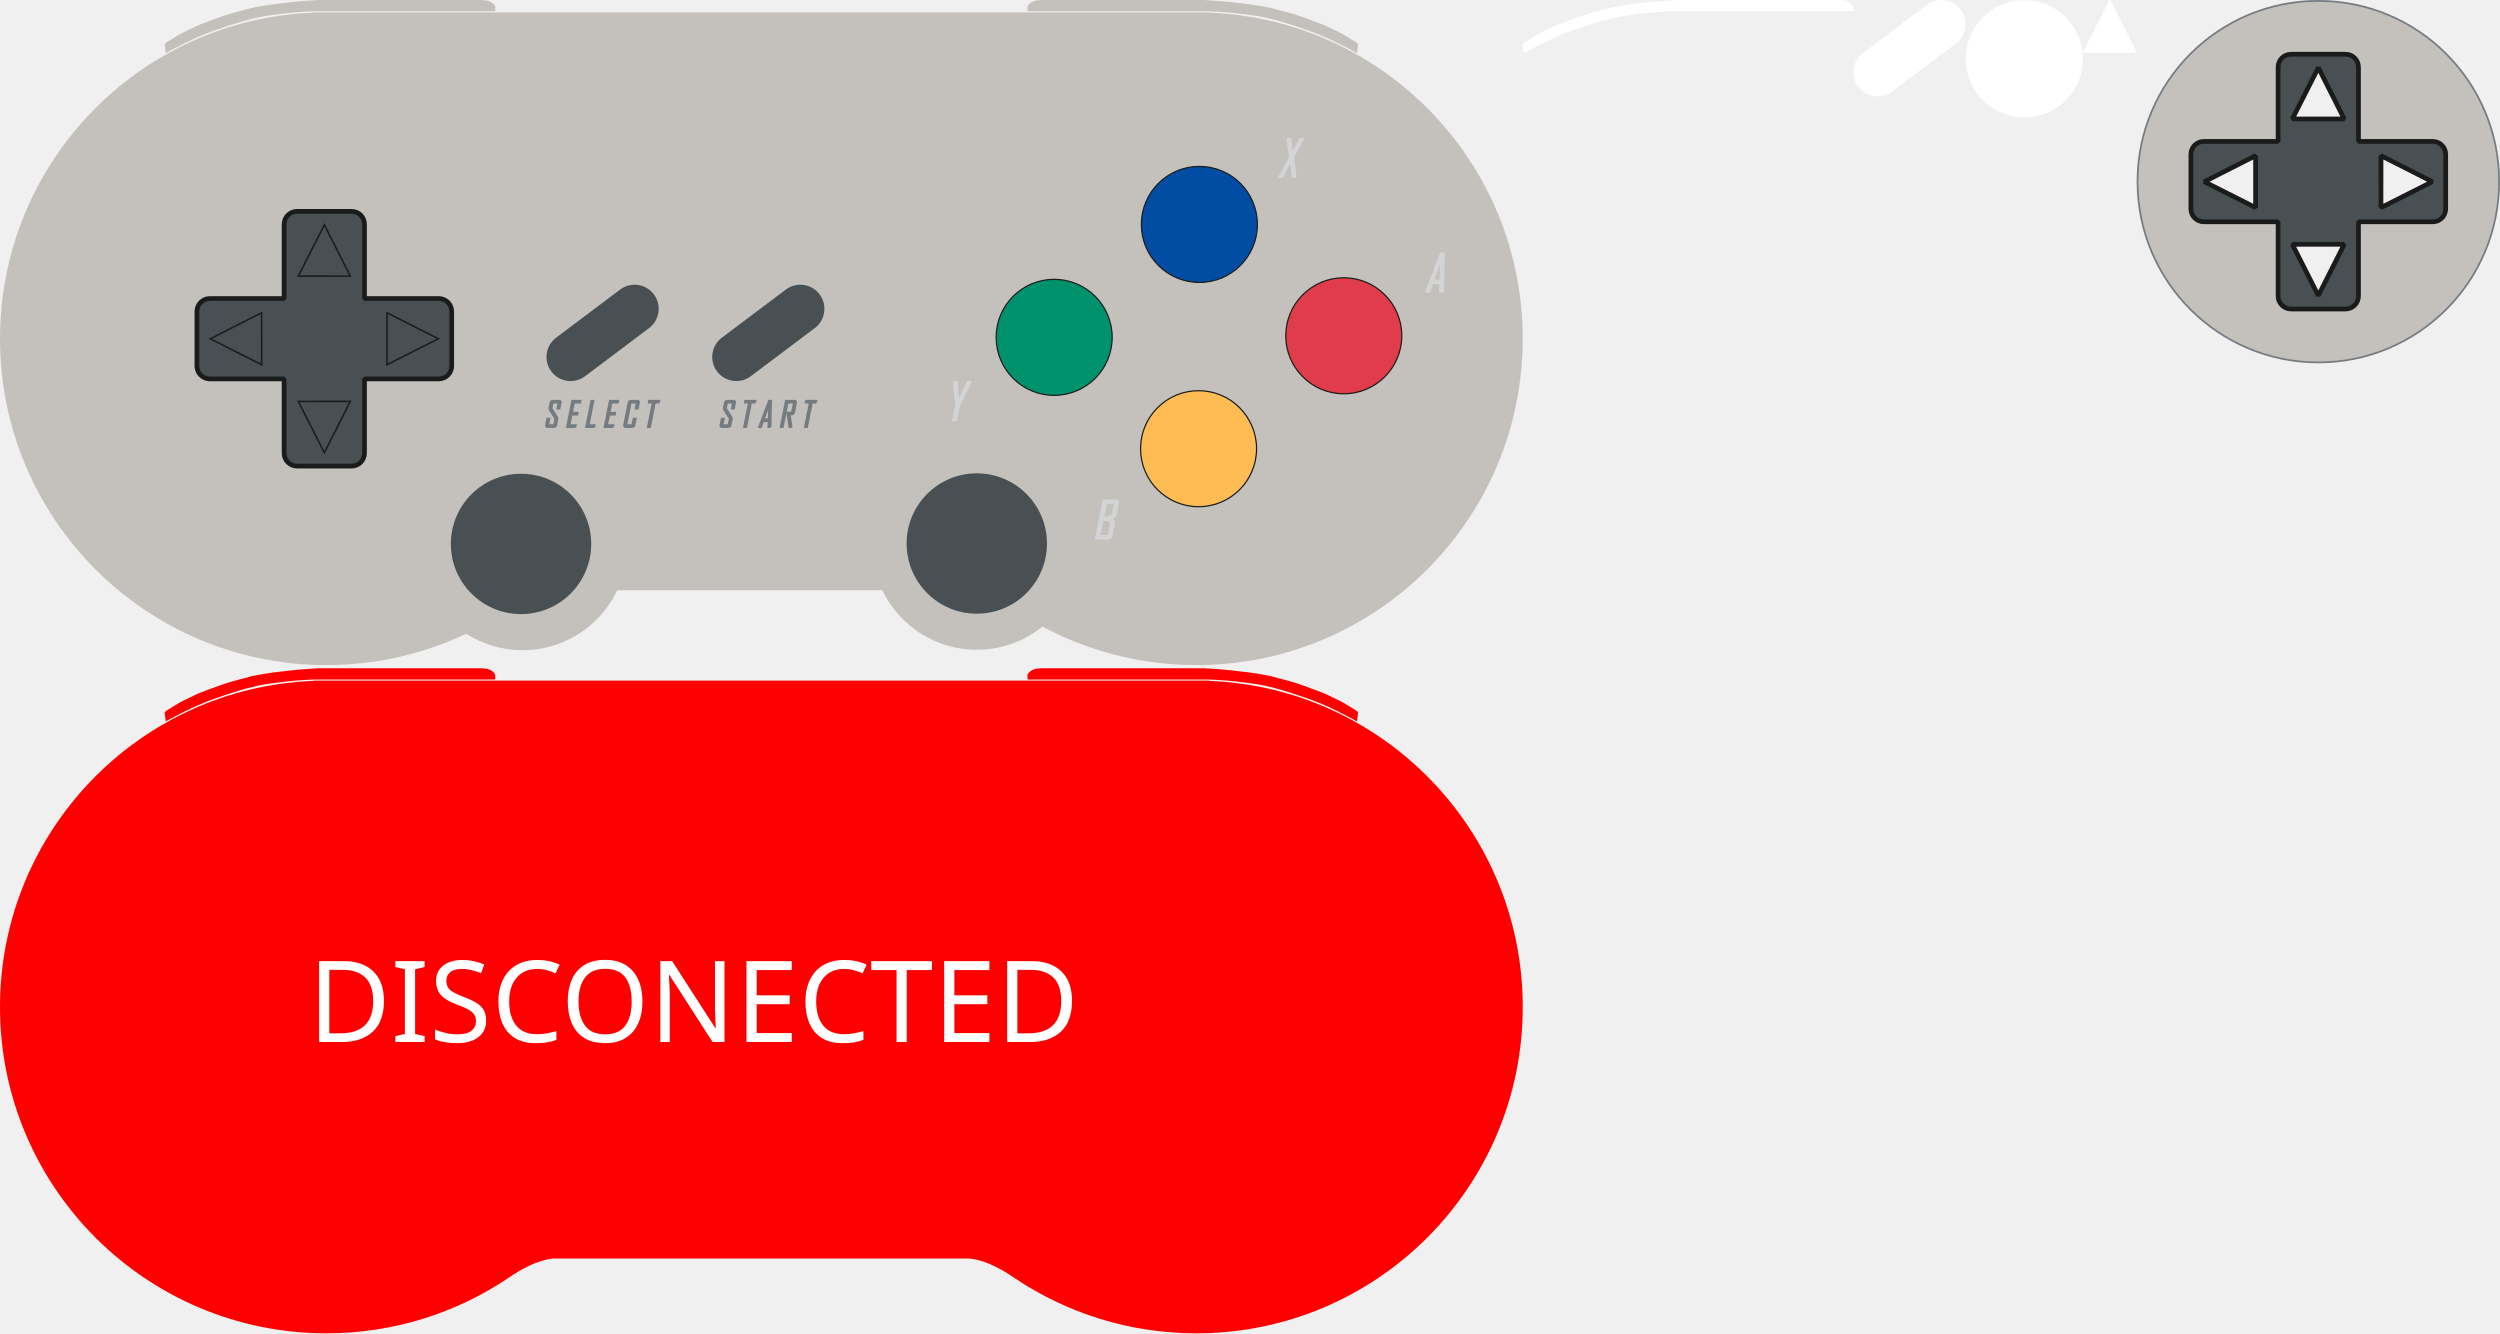
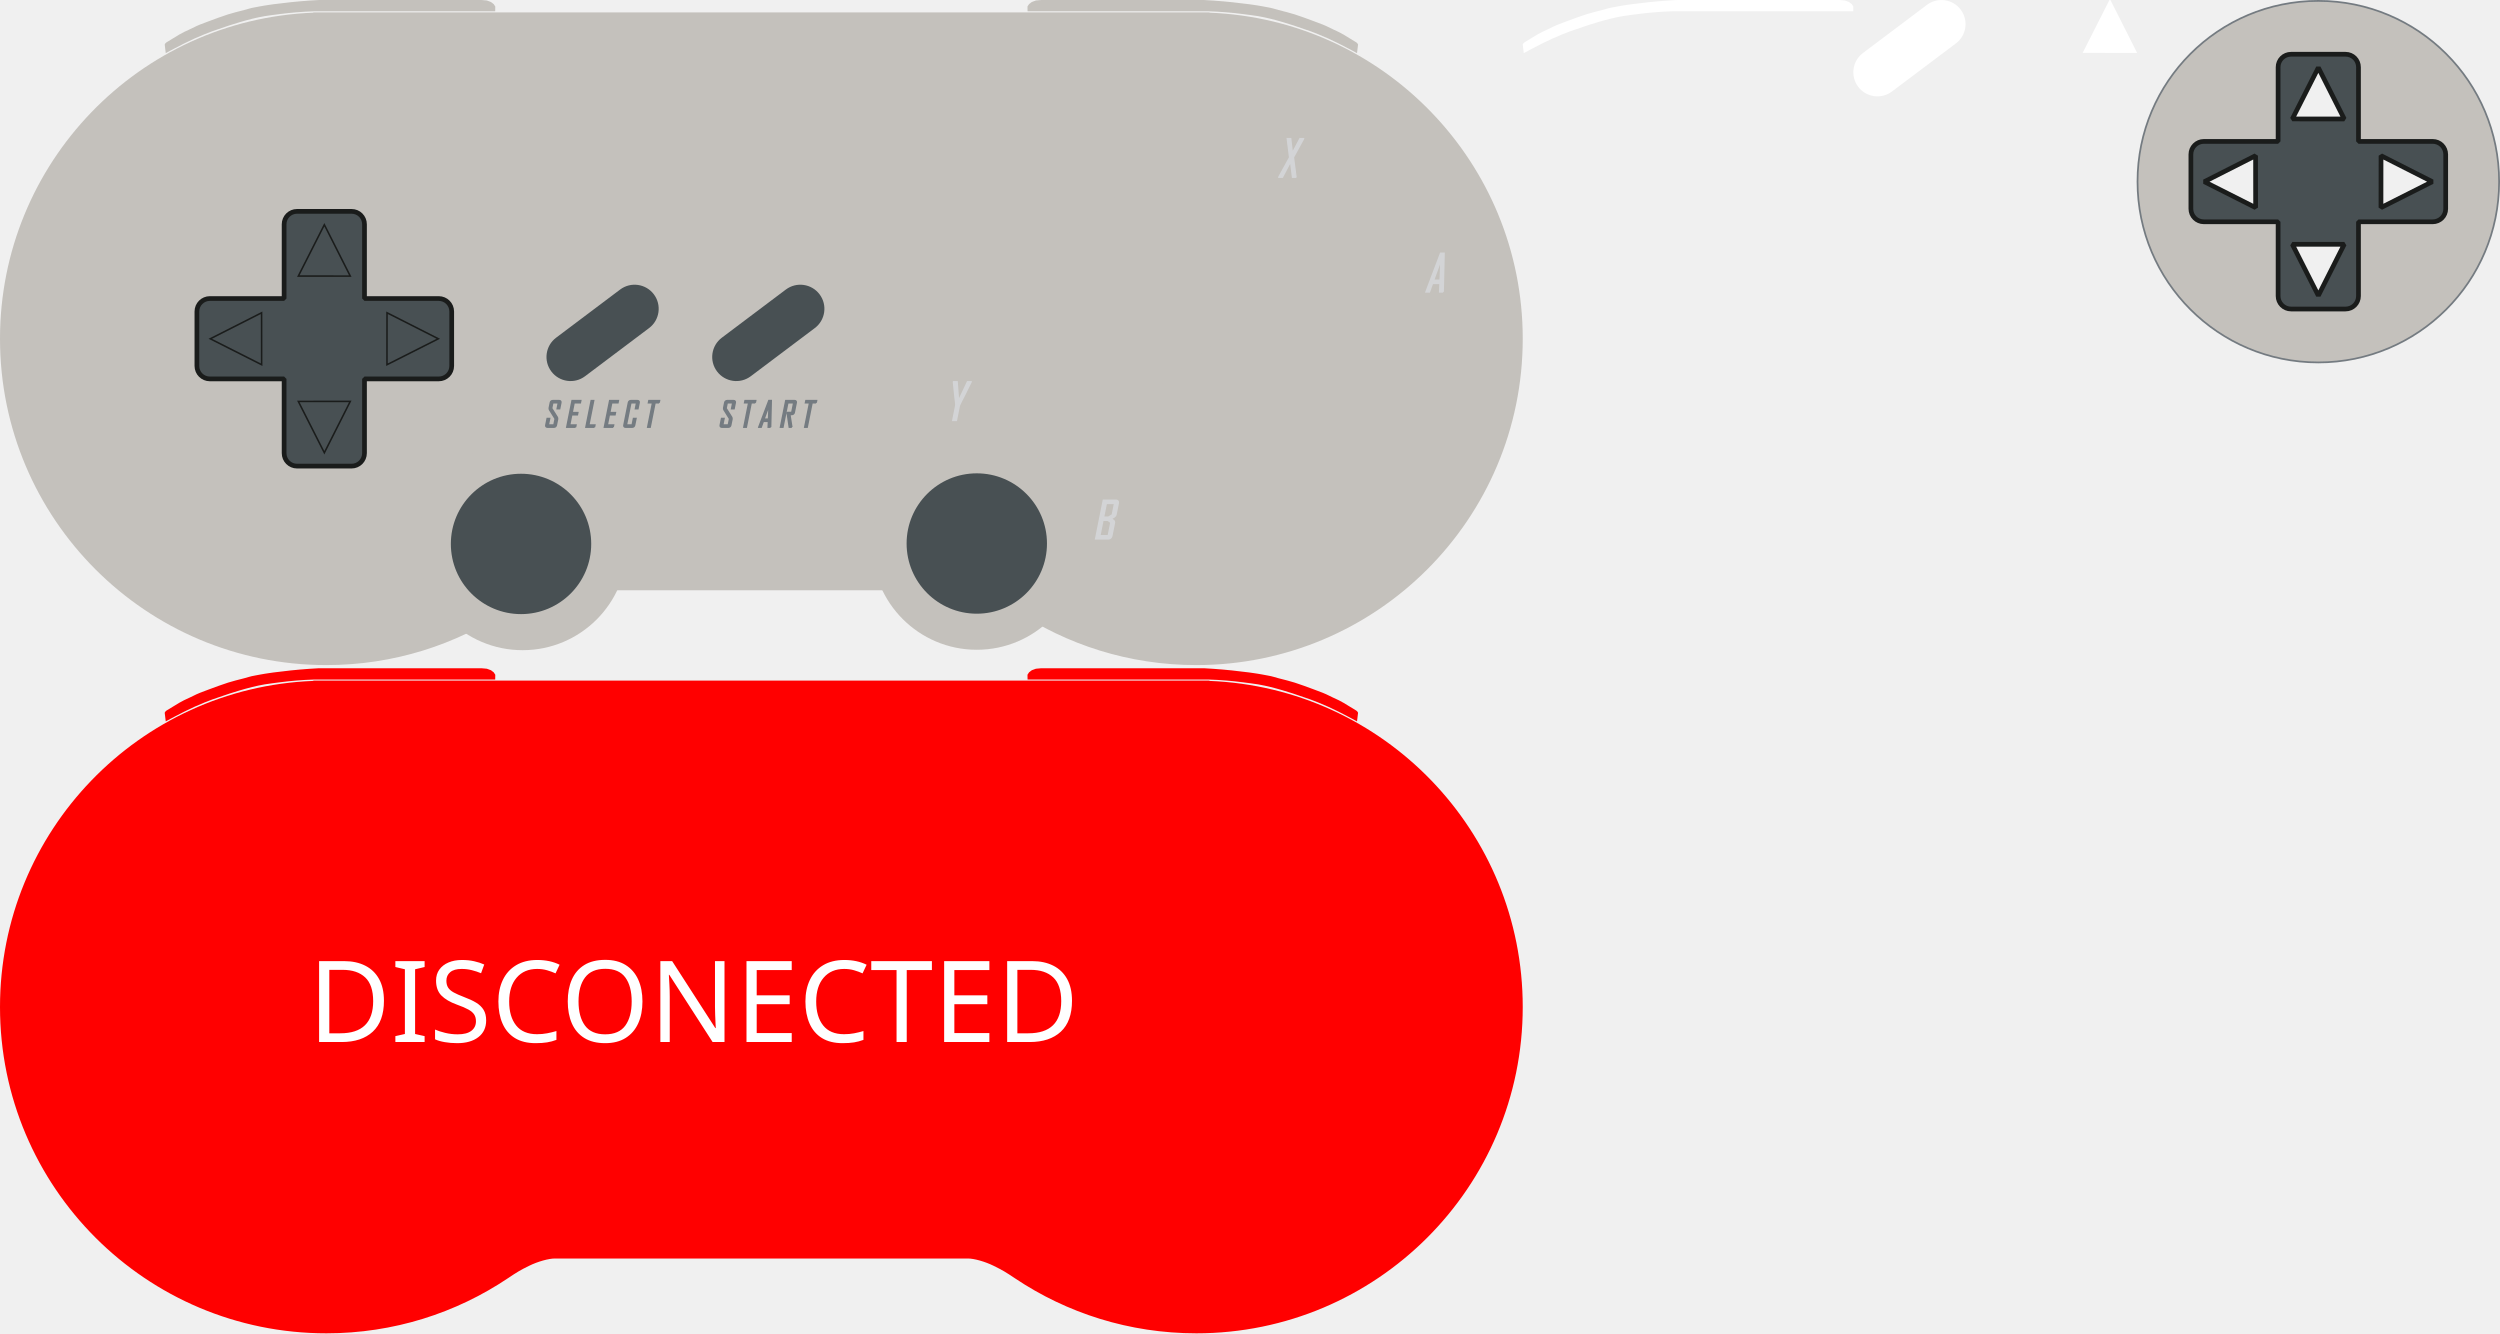
<svg xmlns="http://www.w3.org/2000/svg" version="1.1" id="svg4871" x="0px" y="0px" width="1588.217px" height="847.041px" viewBox="0 0 1588.217 847.041" enable-background="new 0 0 1588.217 847.041" xml:space="preserve">
  <defs id="defs889" />
  <g id="layer1" transform="translate(-1.312528,-628.6019)">
    <path id="path4944" fill="#C4C1BC" d="M200.344,636.466v0.188   C89.682,641.008,1.312,732.08,1.312,843.81c0,114.509,92.835,207.312,207.344,207.312c42.683,0,82.374-12.89,115.344-35   c5.808-3.895,7.644-5.033,13.406-7.875c5.579-2.751,12.507-4.656,16.406-4.656h129.25h3.875h129.281   c3.899,0,10.797,1.905,16.375,4.656c5.763,2.842,7.63,3.98,13.438,7.875c32.971,22.111,72.63,35,115.312,35   c114.509,0,207.344-92.804,207.344-207.312c0-111.73-88.369-202.802-199.031-207.156v-0.188h-8.312H486.938h-3.875H208.656H200.344   L200.344,636.466z" />
    <path id="path5631" fill="#C4C1BC" d="   M654.108,635.774h40.321h33.934h36.731c0,0,2.673-0.039,4.009,0c3.775,0.108,7.547,0.343,11.312,0.649   c3.465,0.282,6.797,0.624,10.372,1.092c3.629,0.519,6.62,0.792,9.903,1.364c2.632,0.459,5.245,1.03,7.842,1.659   c2.665,0.646,5.323,1.409,7.936,2.171c2.152,0.628,4.251,1.29,6.362,1.978c3.686,1.202,7.936,2.66,11.008,3.757   c1.704,0.634,3.04,1.143,4.948,1.921c1.909,0.778,4.38,1.809,6.489,2.775c2.186,1.001,4.39,2.044,6.512,3.108   c1.998,1.002,4.023,2.045,5.965,3.089c0.938,0.504,1.808,0.96,2.719,1.442c0.643,0.34,1.285,0.698,1.928,1.046   c0.335,0.182,1.006,0.544,1.006,0.544l0.659-5.455c-0.266-0.814-1.01-1.405-1.661-1.732c-1.128-0.705-2.155-1.318-3.233-1.976   c-1.444-0.88-2.867-1.796-4.335-2.637c-1.007-0.577-2.028-1.128-3.064-1.648c-1.23-0.617-2.499-1.156-3.741-1.747   c-1.015-0.482-1.97-0.972-3.032-1.467c-1.063-0.495-0.82-0.464-3.346-1.5c-2.526-1.036-8.438-3.128-11.913-4.441   c-2.672-0.945-4.095-1.388-5.902-2.019c-3.302-1.059-6.151-1.697-10.35-2.801c-2.541-0.668-3.778-1.186-6.642-1.681   c-2.535-0.438-4.498-0.888-6.438-1.165l-2.412-0.368c0,0-1.773-0.271-3.099-0.445s-3.509-0.442-4.854-0.574   c-1.516-0.145-2.58-0.298-5.993-0.708s-7.891-0.706-11.783-1.03c-1.974-0.166-6.242-0.374-6.242-0.374h-12.394h-16.497h-15.425   h-15.03h-15.673h-14.832h-10.564h-2.719l-3.478,0.313l-2.604,0.956l-1.747,1.335l-1.006,1.541L654.108,635.774z" />
    <path id="path5631-7" fill="#C4C1BC" d="   M315.905,635.774h-40.32H241.65h-36.731c0,0-2.673-0.039-4.009,0c-3.775,0.108-7.547,0.343-11.311,0.649   c-3.465,0.282-6.797,0.624-10.372,1.092c-3.629,0.519-6.621,0.792-9.904,1.364c-2.632,0.459-5.245,1.03-7.841,1.659   c-2.666,0.646-5.324,1.409-7.937,2.171c-2.152,0.628-4.25,1.29-6.361,1.978c-3.687,1.202-7.936,2.66-11.009,3.757   c-1.704,0.634-3.04,1.143-4.948,1.921c-1.909,0.778-4.379,1.809-6.489,2.775c-2.185,1.001-4.39,2.044-6.511,3.108   c-1.998,1.002-4.023,2.045-5.966,3.089c-0.938,0.504-1.807,0.96-2.718,1.442c-0.643,0.34-1.285,0.698-1.928,1.046   c-0.335,0.182-1.005,0.544-1.005,0.544l-0.659-5.455c0.266-0.814,1.01-1.405,1.661-1.732c1.128-0.705,2.155-1.318,3.234-1.976   c1.444-0.88,2.867-1.796,4.334-2.637c1.007-0.577,2.028-1.128,3.065-1.648c1.23-0.617,2.498-1.156,3.741-1.747   c1.014-0.482,1.97-0.972,3.032-1.467c1.063-0.495,0.82-0.464,3.346-1.5s8.438-3.128,11.912-4.441   c2.673-0.945,4.096-1.388,5.903-2.019c3.302-1.059,6.151-1.697,10.35-2.801c2.541-0.668,3.778-1.186,6.642-1.681   c2.536-0.438,4.499-0.888,6.438-1.165l2.413-0.368c0,0,1.773-0.271,3.098-0.445c1.325-0.173,3.509-0.442,4.854-0.574   c1.516-0.145,2.581-0.298,5.993-0.708c3.413-0.41,7.891-0.706,11.783-1.03c1.974-0.166,6.243-0.374,6.243-0.374h12.393h16.497   h15.425h15.03h15.672h14.833h10.563h2.72l3.477,0.313l2.604,0.956l1.747,1.335l1.005,1.541L315.905,635.774z" />
    <path id="rect4752-7" fill="#485053" stroke="#1A1C1B" stroke-width="3" stroke-linejoin="bevel" d="   M190.026,762.879c-4.56,0-8.219,3.658-8.219,8.219v47.156h-47.156c-4.56,0-8.25,3.69-8.25,8.25v34.594   c0,4.56,3.69,8.218,8.25,8.218h47.156v47.157c0,4.56,3.659,8.25,8.219,8.25h34.625c4.561,0,8.219-3.69,8.219-8.25v-47.157h47.156   c4.561,0,8.25-3.658,8.25-8.218v-34.594c0-4.56-3.689-8.25-8.25-8.25H232.87v-47.156c0-4.561-3.658-8.219-8.219-8.219H190.026z" />
    <path id="path6000" fill="#485053" stroke="#1A1C1B" d="   M247.15,860.296l0.031-32.992l32.595,16.52L247.15,860.296z" />
    <path id="path6000-8" fill="#485053" stroke="#1A1C1B" d="   M167.527,860.296l-0.031-32.992l-32.596,16.52L167.527,860.296z" />
    <path id="path6000-5" fill="#485053" stroke="#1A1C1B" d="   M223.834,804.005l-32.992-0.031l16.52-32.595L223.834,804.005z" />
    <path id="path6000-5-9" fill="#485053" stroke="#1A1C1B" d="   M223.834,883.596l-32.992,0.031l16.52,32.596L223.834,883.596z" />
    <path id="rect6093-8" fill="#C4C1BC" d="M642.241,806.095l92.394-71.877c20.372-15.849,49.734-12.182,65.583,8.19l0,0   c15.849,20.372,12.182,49.734-8.19,65.583l-92.394,71.877c-20.372,15.849-49.734,12.182-65.583-8.19l0,0   C618.202,851.306,621.87,821.943,642.241,806.095z" />
-     <path id="path6149" fill="#014DA3" stroke="#1A1C1B" stroke-width="0.785" d="   M800.108,771.174c0,20.35-16.497,36.847-36.847,36.847c-20.351,0-36.848-16.497-36.848-36.847c0-20.35,16.497-36.847,36.848-36.847   C783.611,734.327,800.108,750.824,800.108,771.174z" />
-     <path id="path6149-3" fill="#00926D" stroke="#1A1C1B" stroke-width="0.785" d="   M707.855,842.911c0,20.35-16.497,36.847-36.848,36.847c-20.35,0-36.847-16.497-36.847-36.847c0-20.35,16.497-36.847,36.847-36.847   C691.358,806.064,707.855,822.561,707.855,842.911z" />
    <path id="rect6093-8-7" fill="#C4C1BC" d="M733.975,876.837l92.394-71.877c20.372-15.849,49.734-12.181,65.583,8.19v0   c15.849,20.372,12.182,49.734-8.19,65.583l-92.394,71.877c-20.372,15.849-49.734,12.182-65.583-8.19l0,0   C709.936,922.048,713.603,892.686,733.975,876.837z" />
-     <path id="path6149-1" fill="#E03C4B" stroke="#1A1C1B" stroke-width="0.785" d="   M891.842,841.917c0,20.35-16.497,36.847-36.848,36.847c-20.35,0-36.847-16.497-36.847-36.847s16.497-36.847,36.847-36.847   C875.345,805.07,891.842,821.567,891.842,841.917z" />
-     <path id="path6149-3-8" fill="#FFBC54" stroke="#1A1C1B" stroke-width="0.785" d="   M799.588,913.654c0,20.35-16.496,36.847-36.847,36.847c-20.35,0-36.847-16.497-36.847-36.847s16.497-36.847,36.847-36.847   C783.092,876.807,799.588,893.304,799.588,913.654z" />
    <path id="rect6211-4" fill="#485053" d="M459.873,843.145l40.668-30.592c6.756-5.083,16.354-3.726,21.437,3.031l0,0   c5.083,6.757,3.726,16.354-3.031,21.437l-40.667,30.592c-6.757,5.083-16.354,3.726-21.437-3.031l0,0   C451.759,857.826,453.117,848.228,459.873,843.145z" />
    <path id="rect6211-4-4" fill="#485053" d="M354.593,843.145l40.667-30.592c6.756-5.083,16.354-3.726,21.437,3.031l0,0   c5.082,6.756,3.726,16.354-3.031,21.437l-40.667,30.592c-6.757,5.083-16.354,3.726-21.437-3.031l0,0   C346.479,857.826,347.836,848.228,354.593,843.145z" />
    <g id="text3017-7">
      <path id="path3143" fill="#747B81" stroke="#747B81" d="M354.706,898.764    c-0.071,0.351-0.24,0.637-0.505,0.859c-0.258,0.222-0.562,0.333-0.913,0.333h-4.232c-0.351,0-0.619-0.111-0.806-0.333    c-0.179-0.223-0.232-0.509-0.161-0.859l0.859-4.265h1.493l-0.827,4.136h3.631l0.795-4.007l-3.513-5.607    c-0.25-0.387-0.329-0.813-0.236-1.278l0.688-3.405c0.072-0.352,0.24-0.638,0.505-0.86c0.272-0.222,0.584-0.333,0.935-0.333h4.232    c0.351,0,0.612,0.111,0.784,0.333c0.179,0.222,0.233,0.508,0.161,0.86l-0.784,3.91h-1.493l0.752-3.781h-3.631l-0.709,3.545    l3.545,5.607c0.236,0.372,0.308,0.791,0.215,1.257L354.706,898.764" />
      <path id="path3145" fill="#747B81" stroke="#747B81" d="M366.931,899.956h-5.521l3.362-16.812    h5.457l-0.269,1.322h-3.964l-1.246,6.273h3.609l-0.269,1.343h-3.609l-1.311,6.553h4.028L366.931,899.956" />
      <path id="path3147" fill="#747B81" stroke="#747B81" d="M378.94,899.956h-5.371l3.362-16.812    h1.493l-3.094,15.491h3.878L378.94,899.956" />
      <path id="path3149" fill="#747B81" stroke="#747B81" d="M390.822,899.956H385.3l3.363-16.812    h5.457l-0.269,1.322h-3.964l-1.246,6.273h3.609l-0.269,1.343h-3.609l-1.311,6.553h4.028L390.822,899.956" />
      <path id="path3151" fill="#747B81" stroke="#747B81" d="M404.432,898.764    c-0.072,0.351-0.244,0.637-0.516,0.859c-0.272,0.222-0.584,0.333-0.935,0.333h-4.329c-0.352,0-0.616-0.111-0.795-0.333    c-0.18-0.223-0.233-0.509-0.161-0.859l2.89-14.427c0.071-0.352,0.239-0.638,0.505-0.86c0.265-0.222,0.572-0.333,0.924-0.333h4.329    c0.351,0,0.619,0.111,0.806,0.333c0.186,0.222,0.243,0.508,0.172,0.86l-0.784,3.91h-1.504l0.752-3.781h-3.738l-2.825,14.169h3.738    l0.827-4.136h1.504L404.432,898.764" />
      <path id="path3153" fill="#747B81" stroke="#747B81" d="M420.008,884.466h-2.6l-3.094,15.49    h-1.493l3.094-15.49h-2.621l0.269-1.322h6.714L420.008,884.466" />
    </g>
    <g id="text3017-7-2">
      <path id="path3132" fill="#747B81" stroke="#747B81" d="M465.508,898.764    c-0.072,0.351-0.24,0.637-0.505,0.859c-0.258,0.222-0.562,0.333-0.913,0.333h-4.232c-0.352,0-0.62-0.111-0.806-0.333    c-0.18-0.223-0.233-0.509-0.161-0.859l0.859-4.265h1.493l-0.827,4.136h3.631l0.795-4.007l-3.513-5.607    c-0.251-0.387-0.33-0.813-0.236-1.278l0.688-3.405c0.071-0.352,0.239-0.638,0.505-0.86c0.271-0.222,0.583-0.333,0.935-0.333h4.232    c0.351,0,0.612,0.111,0.784,0.333c0.179,0.222,0.232,0.508,0.161,0.86l-0.784,3.91h-1.493l0.752-3.781h-3.631l-0.709,3.545    l3.545,5.607c0.236,0.372,0.308,0.791,0.215,1.257L465.508,898.764" />
      <path id="path3134" fill="#747B81" stroke="#747B81" d="M481.095,884.466h-2.6l-3.094,15.49    h-1.493l3.094-15.49h-2.621l0.269-1.322h6.714L481.095,884.466" />
      <path id="path3136" fill="#747B81" stroke="#747B81" d="M490.849,899.956h-1.482l0.161-3.738    h-3.341l-1.343,3.738h-1.439l0.011-0.043l6.359-16.812h1.472L490.849,899.956 M489.592,894.895l0.354-9.109l-3.309,9.109H489.592" />
      <path id="path3138" fill="#747B81" stroke="#747B81" d="M504.331,899.956h-1.568l-1.321-9.002    l0.258-0.301h2.664l1.235-6.188h-3.835l-3.094,15.49h-1.493l3.362-16.812h5.629c0.351,0,0.615,0.111,0.795,0.333    c0.179,0.222,0.232,0.508,0.161,0.86l-1.278,6.381c-0.165,0.809-0.792,1.214-1.88,1.214c-0.107,0-0.266-0.005-0.473-0.011    c-0.201-0.015-0.348-0.021-0.44-0.021C503.482,894.577,503.908,897.263,504.331,899.956" />
      <path id="path3140" fill="#747B81" stroke="#747B81" d="M519.767,884.466h-2.6l-3.094,15.49    h-1.493l3.094-15.49h-2.621l0.269-1.322h6.714L519.767,884.466" />
    </g>
    <g id="text3017-7-6-55">
      <path id="path3156" fill="#D3D4D6" stroke="#D3D4D6" d="M618.155,871.326l-4.938,9.891    c-0.573,0.99-1.401,2.641-2.484,4.953l-1.891,9.469h-2.172l1.891-9.469c0.011-0.792-0.047-1.625-0.172-2.5    c-0.198-1.5-0.302-2.317-0.312-2.453l-1-9.891c0-0.01,0.011-0.057,0.031-0.141h2.203l0.906,12.234l5.781-12.234h2.188    C618.176,871.258,618.166,871.305,618.155,871.326" />
    </g>
    <g id="text3017-7-6-5-3">
      <path id="path3123" fill="#D3D4D6" stroke="#D3D4D6" d="M824.729,741.162h-2.234l-1.25-10.047    l-5.281,10.047h-2.172c0.011-0.073,0.021-0.115,0.031-0.125l6.828-12.391c-1.167-7.917-1.739-11.896-1.719-11.938h2.281    l1.078,9.281l4.906-9.281h2.172c-0.011,0.073-0.021,0.12-0.031,0.141l-6.391,11.672    C824.167,736.907,824.761,741.12,824.729,741.162" />
    </g>
    <g id="text3017-7-6-2-3">
      <path id="path3129" fill="#D3D4D6" stroke="#D3D4D6" d="M707.557,969.158    c-0.104,0.511-0.349,0.928-0.734,1.25c-0.386,0.323-0.833,0.484-1.344,0.484h-8.062l4.891-24.453h8    c0.511,0,0.896,0.162,1.156,0.484c0.261,0.323,0.339,0.74,0.234,1.25l-1.453,7.266c-0.136,0.646-0.536,1.188-1.203,1.625    c-0.646,0.344-1.286,0.688-1.922,1.031l1.609,1.188c0.469,0.334,0.636,0.854,0.5,1.562L707.557,969.158 M707.994,955.72    l1.469-7.359h-5.375l-1.766,8.828h3.203L707.994,955.72 M705.416,968.97l1.688-8.453l-1.922-1.438h-3.234l-1.969,9.891H705.416" />
    </g>
    <g id="text3017-7-6-4-9">
      <path id="path3126" fill="#D3D4D6" stroke="#D3D4D6" d="M918.103,814.026h-2.156l0.234-5.438    h-4.859l-1.953,5.438h-2.094l0.016-0.062l9.25-24.453h2.141L918.103,814.026 M916.274,806.666l0.516-13.25l-4.812,13.25H916.274" />
    </g>
    <g id="g3182" transform="translate(-64.51415,-47.7499)">
      <path id="path4944-2" fill="#FF0000" d="M264.858,1108.737v0.188    c-110.662,4.354-199.031,95.426-199.031,207.156c0,114.508,92.835,207.312,207.344,207.312c42.683,0,82.374-12.89,115.344-35    c5.808-3.895,7.644-5.033,13.406-7.875c5.579-2.751,12.507-4.656,16.406-4.656h129.25h3.875h129.281    c3.899,0,10.797,1.905,16.375,4.656c5.763,2.842,7.63,3.98,13.438,7.875c32.971,22.11,72.63,35,115.312,35    c114.509,0,207.344-92.805,207.344-207.312c0-111.73-88.369-202.802-199.031-207.156v-0.188h-8.312H551.452h-3.875H273.17H264.858    L264.858,1108.737z" />
      <path id="path5631-77" fill="#FF0000" d="    M718.623,1108.044h40.321h33.934h36.731c0,0,2.673-0.038,4.009,0c3.775,0.108,7.547,0.344,11.312,0.649    c3.465,0.282,6.797,0.624,10.372,1.092c3.629,0.519,6.62,0.792,9.903,1.364c2.632,0.459,5.245,1.029,7.842,1.659    c2.665,0.646,5.323,1.408,7.936,2.171c2.152,0.628,4.251,1.289,6.362,1.978c3.686,1.201,7.936,2.66,11.008,3.757    c1.704,0.635,3.04,1.144,4.948,1.922c1.909,0.778,4.38,1.809,6.489,2.775c2.186,1.001,4.39,2.044,6.512,3.108    c1.998,1.002,4.023,2.044,5.965,3.088c0.938,0.504,1.808,0.961,2.719,1.442c0.643,0.34,1.285,0.698,1.928,1.047    c0.335,0.181,1.006,0.544,1.006,0.544l0.659-5.455c-0.266-0.814-1.01-1.405-1.661-1.732c-1.128-0.705-2.155-1.318-3.233-1.976    c-1.444-0.881-2.867-1.797-4.335-2.637c-1.007-0.577-2.028-1.128-3.064-1.648c-1.23-0.617-2.499-1.156-3.741-1.747    c-1.015-0.481-1.97-0.972-3.032-1.467c-1.063-0.495-0.82-0.464-3.346-1.5c-2.526-1.035-8.438-3.128-11.913-4.44    c-2.672-0.945-4.095-1.388-5.902-2.02c-3.302-1.059-6.151-1.697-10.35-2.802c-2.541-0.668-3.778-1.186-6.642-1.681    c-2.535-0.438-4.498-0.888-6.438-1.165l-2.412-0.367c0,0-1.773-0.271-3.099-0.445s-3.509-0.442-4.854-0.574    c-1.516-0.145-2.58-0.298-5.993-0.708s-7.891-0.706-11.783-1.03c-1.974-0.166-6.242-0.374-6.242-0.374h-12.394h-16.497h-15.425    h-15.03h-15.673h-14.832h-10.564h-2.719l-3.478,0.313l-2.604,0.956l-1.747,1.335l-1.006,1.541L718.623,1108.044z" />
      <path id="path5631-7-3" fill="#FF0000" d="    M380.419,1108.044h-40.32h-33.935h-36.731c0,0-2.673-0.038-4.009,0c-3.775,0.108-7.547,0.344-11.311,0.649    c-3.465,0.282-6.797,0.624-10.372,1.092c-3.629,0.519-6.621,0.792-9.904,1.364c-2.632,0.459-5.245,1.029-7.841,1.659    c-2.666,0.646-5.324,1.408-7.937,2.171c-2.152,0.628-4.25,1.289-6.361,1.978c-3.687,1.201-7.936,2.66-11.009,3.757    c-1.704,0.635-3.04,1.144-4.948,1.922c-1.909,0.778-4.379,1.809-6.489,2.775c-2.185,1.001-4.39,2.044-6.511,3.108    c-1.998,1.002-4.023,2.044-5.966,3.088c-0.938,0.504-1.807,0.961-2.718,1.442c-0.643,0.34-1.285,0.698-1.928,1.047    c-0.335,0.181-1.005,0.544-1.005,0.544l-0.659-5.455c0.266-0.814,1.01-1.405,1.661-1.732c1.128-0.705,2.155-1.318,3.234-1.976    c1.444-0.881,2.867-1.797,4.334-2.637c1.007-0.577,2.028-1.128,3.065-1.648c1.23-0.617,2.499-1.156,3.741-1.747    c1.014-0.481,1.97-0.972,3.032-1.467c1.063-0.495,0.82-0.464,3.346-1.5c2.526-1.035,8.438-3.128,11.913-4.44    c2.672-0.945,4.095-1.388,5.903-2.02c3.301-1.059,6.151-1.697,10.35-2.802c2.541-0.668,3.778-1.186,6.642-1.681    c2.535-0.438,4.498-0.888,6.437-1.165l2.413-0.367c0,0,1.773-0.271,3.098-0.445c1.325-0.174,3.509-0.442,4.854-0.574    c1.516-0.145,2.581-0.298,5.994-0.708c3.413-0.41,7.891-0.706,11.783-1.03c1.974-0.166,6.243-0.374,6.243-0.374h12.393h16.497    h15.425h15.03h15.672h14.833h10.564h2.719l3.477,0.313l2.604,0.956l1.747,1.335l1.005,1.541L380.419,1108.044z" />
    </g>
    <text transform="translate(197.0527,1290.591)" fill="#ffffff" font-family="Arial-BoldMT" font-size="72px" id="text870" style="line-height:0%">DISCONECTED</text>
    <path id="path5631-7-4" fill="#FFFFFF" d="   M1178.642,635.774h-40.32h-33.935h-36.73c0,0-2.674-0.039-4.01,0c-3.774,0.108-7.547,0.343-11.311,0.649   c-3.465,0.282-6.797,0.624-10.372,1.092c-3.63,0.519-6.621,0.792-9.903,1.364c-2.632,0.459-5.245,1.03-7.842,1.659   c-2.666,0.646-5.324,1.409-7.937,2.171c-2.151,0.628-4.25,1.29-6.361,1.978c-3.687,1.202-7.936,2.66-11.009,3.757   c-1.703,0.634-3.04,1.143-4.948,1.921s-4.379,1.809-6.489,2.775c-2.185,1.001-4.39,2.044-6.511,3.108   c-1.998,1.002-4.023,2.045-5.966,3.089c-0.938,0.504-1.807,0.96-2.718,1.442c-0.644,0.34-1.285,0.698-1.929,1.046   c-0.335,0.182-1.005,0.544-1.005,0.544l-0.659-5.455c0.266-0.814,1.01-1.405,1.66-1.732c1.128-0.705,2.155-1.318,3.234-1.976   c1.443-0.88,2.866-1.796,4.334-2.637c1.007-0.577,2.028-1.128,3.065-1.648c1.23-0.617,2.498-1.156,3.741-1.747   c1.014-0.482,1.97-0.972,3.032-1.467s0.819-0.464,3.346-1.5c2.525-1.036,8.438-3.128,11.912-4.441   c2.673-0.945,4.096-1.388,5.903-2.019c3.301-1.059,6.15-1.697,10.35-2.801c2.54-0.668,3.777-1.186,6.642-1.681   c2.535-0.438,4.498-0.888,6.437-1.165l2.413-0.368c0,0,1.773-0.271,3.099-0.445c1.324-0.173,3.508-0.442,4.854-0.574   c1.517-0.145,2.581-0.298,5.994-0.708s7.891-0.706,11.783-1.03c1.974-0.166,6.242-0.374,6.242-0.374h12.394h16.496h15.426h15.03   h15.673h14.832h10.563h2.72l3.478,0.313l2.604,0.956l1.747,1.335l1.005,1.541L1178.642,635.774z" />
    <path id="rect6211-4-4-2" fill="#FFFFFF" d="M1184.815,662.283l40.667-30.592c6.757-5.083,16.354-3.726,21.438,3.031v0   c5.082,6.757,3.726,16.354-3.031,21.437l-40.667,30.592c-6.757,5.083-16.354,3.726-21.438-3.031v0   C1176.702,676.963,1178.059,667.365,1184.815,662.283z" />
-     <path id="path6149-4" opacity="0.99" fill="#FFFFFF" stroke="#FFFFFF" stroke-width="0.785" enable-background="new    " d="   M1324.202,665.949c0,20.35-16.497,36.847-36.847,36.847s-36.847-16.497-36.847-36.847s16.497-36.847,36.847-36.847   S1324.202,645.599,1324.202,665.949z" />
    <path id="path6000-5-0" fill="#FFFFFF" stroke="#FFFFFF" d="   M1358.194,661.728l-32.992-0.031l16.52-32.595L1358.194,661.728z" />
    <g id="g3172" transform="translate(266.1897,-324.317)">
      <path id="path5695-4" fill="#C4C1BC" stroke="#747B81" stroke-width="1.116" d="    M1207.906,953.477c-63.433,0-114.844,51.411-114.844,114.844s51.411,114.844,114.844,114.844s114.875-51.411,114.875-114.844    S1271.339,953.477,1207.906,953.477z M1207.937,995.883l16.469,32.625l-33-0.031L1207.937,995.883L1207.937,995.883z     M1168.062,1051.821l0.031,33l-32.625-16.469L1168.062,1051.821L1168.062,1051.821z M1247.75,1051.821l32.594,16.531    l-32.625,16.469L1247.75,1051.821L1247.75,1051.821z M1224.406,1108.102l-16.469,32.625l-16.531-32.594L1224.406,1108.102    L1224.406,1108.102z" />
      <path id="rect4752-7-2" fill="#485053" stroke="#1A1C1B" stroke-width="3" stroke-linejoin="bevel" d="    M1190.594,987.383c-4.56,0-8.219,3.659-8.219,8.219v47.156h-47.156c-4.56,0-8.25,3.689-8.25,8.25v34.594    c0,4.56,3.69,8.219,8.25,8.219h47.156v47.156c0,4.56,3.659,8.25,8.219,8.25h34.625c4.561,0,8.219-3.69,8.219-8.25v-47.156h47.156    c4.561,0,8.25-3.659,8.25-8.219v-34.594c0-4.561-3.689-8.25-8.25-8.25h-47.156v-47.156c0-4.56-3.658-8.219-8.219-8.219H1190.594z     M1207.937,995.883l16.469,32.625l-33-0.031L1207.937,995.883L1207.937,995.883z M1168.062,1051.821l0.031,33l-32.625-16.469    L1168.062,1051.821L1168.062,1051.821z M1247.75,1051.821l32.594,16.531l-32.625,16.469L1247.75,1051.821L1247.75,1051.821z     M1224.406,1108.102l-16.469,32.625l-16.531-32.594L1224.406,1108.102L1224.406,1108.102z" />
    </g>
  </g>
+   <g id="layer2" style="display:inline">
+     <circle id="path6149-4" opacity="0.99" fill="#ffffff" stroke="#ffffff" stroke-width="0.785" enable-background="new    " transform="translate(-1.312528,-628.6019)" cx="1216.689" cy="468.91" r="28.929" />
+     <circle id="path6149-3-8" fill="#ffbc54" stroke="#1a1c1b" stroke-width="0.785" cx="1216.689" cy="468.91" r="28.929" style="fill:#c0bce8;fill-opacity:1" transform="translate(-1.312528,-628.6019)" />
+     <circle id="path6149-1" fill="#E03C4B" stroke="#1a1c1b" stroke-width="0.785" style="fill:#c0bce8;fill-opacity:1" transform="translate(-1.312528,-628.6019)" cx="1216.689" cy="468.91" r="28.929" />
+     <circle id="path6149-3" fill="#00926D" stroke="#1a1c1b" stroke-width="0.785" style="fill:#c0bce8;fill-opacity:1" transform="translate(-1.312528,-628.6019)" cx="1216.689" cy="468.91" r="28.929" />
+     <circle id="path6149" fill="#014DA3" stroke="#1a1c1b" stroke-width="0.785" style="fill:#c0bce8;fill-opacity:1" transform="translate(-1.312528,-628.6019)" cx="1216.689" cy="468.91" r="28.929" />
+   </g>
  <circle fill="#C4C1BC" cx="620.541" cy="346.29" r="66.5" id="circle880" />
  <circle fill="#485053" cx="620.541" cy="345.29" r="44.586" id="circle882" />
  <circle fill="#C4C1BC" cx="332.005" cy="346.552" r="66.5" id="circle884" />
  <circle fill="#485053" cx="331.005" cy="345.552" r="44.586" id="circle886" />
</svg>
